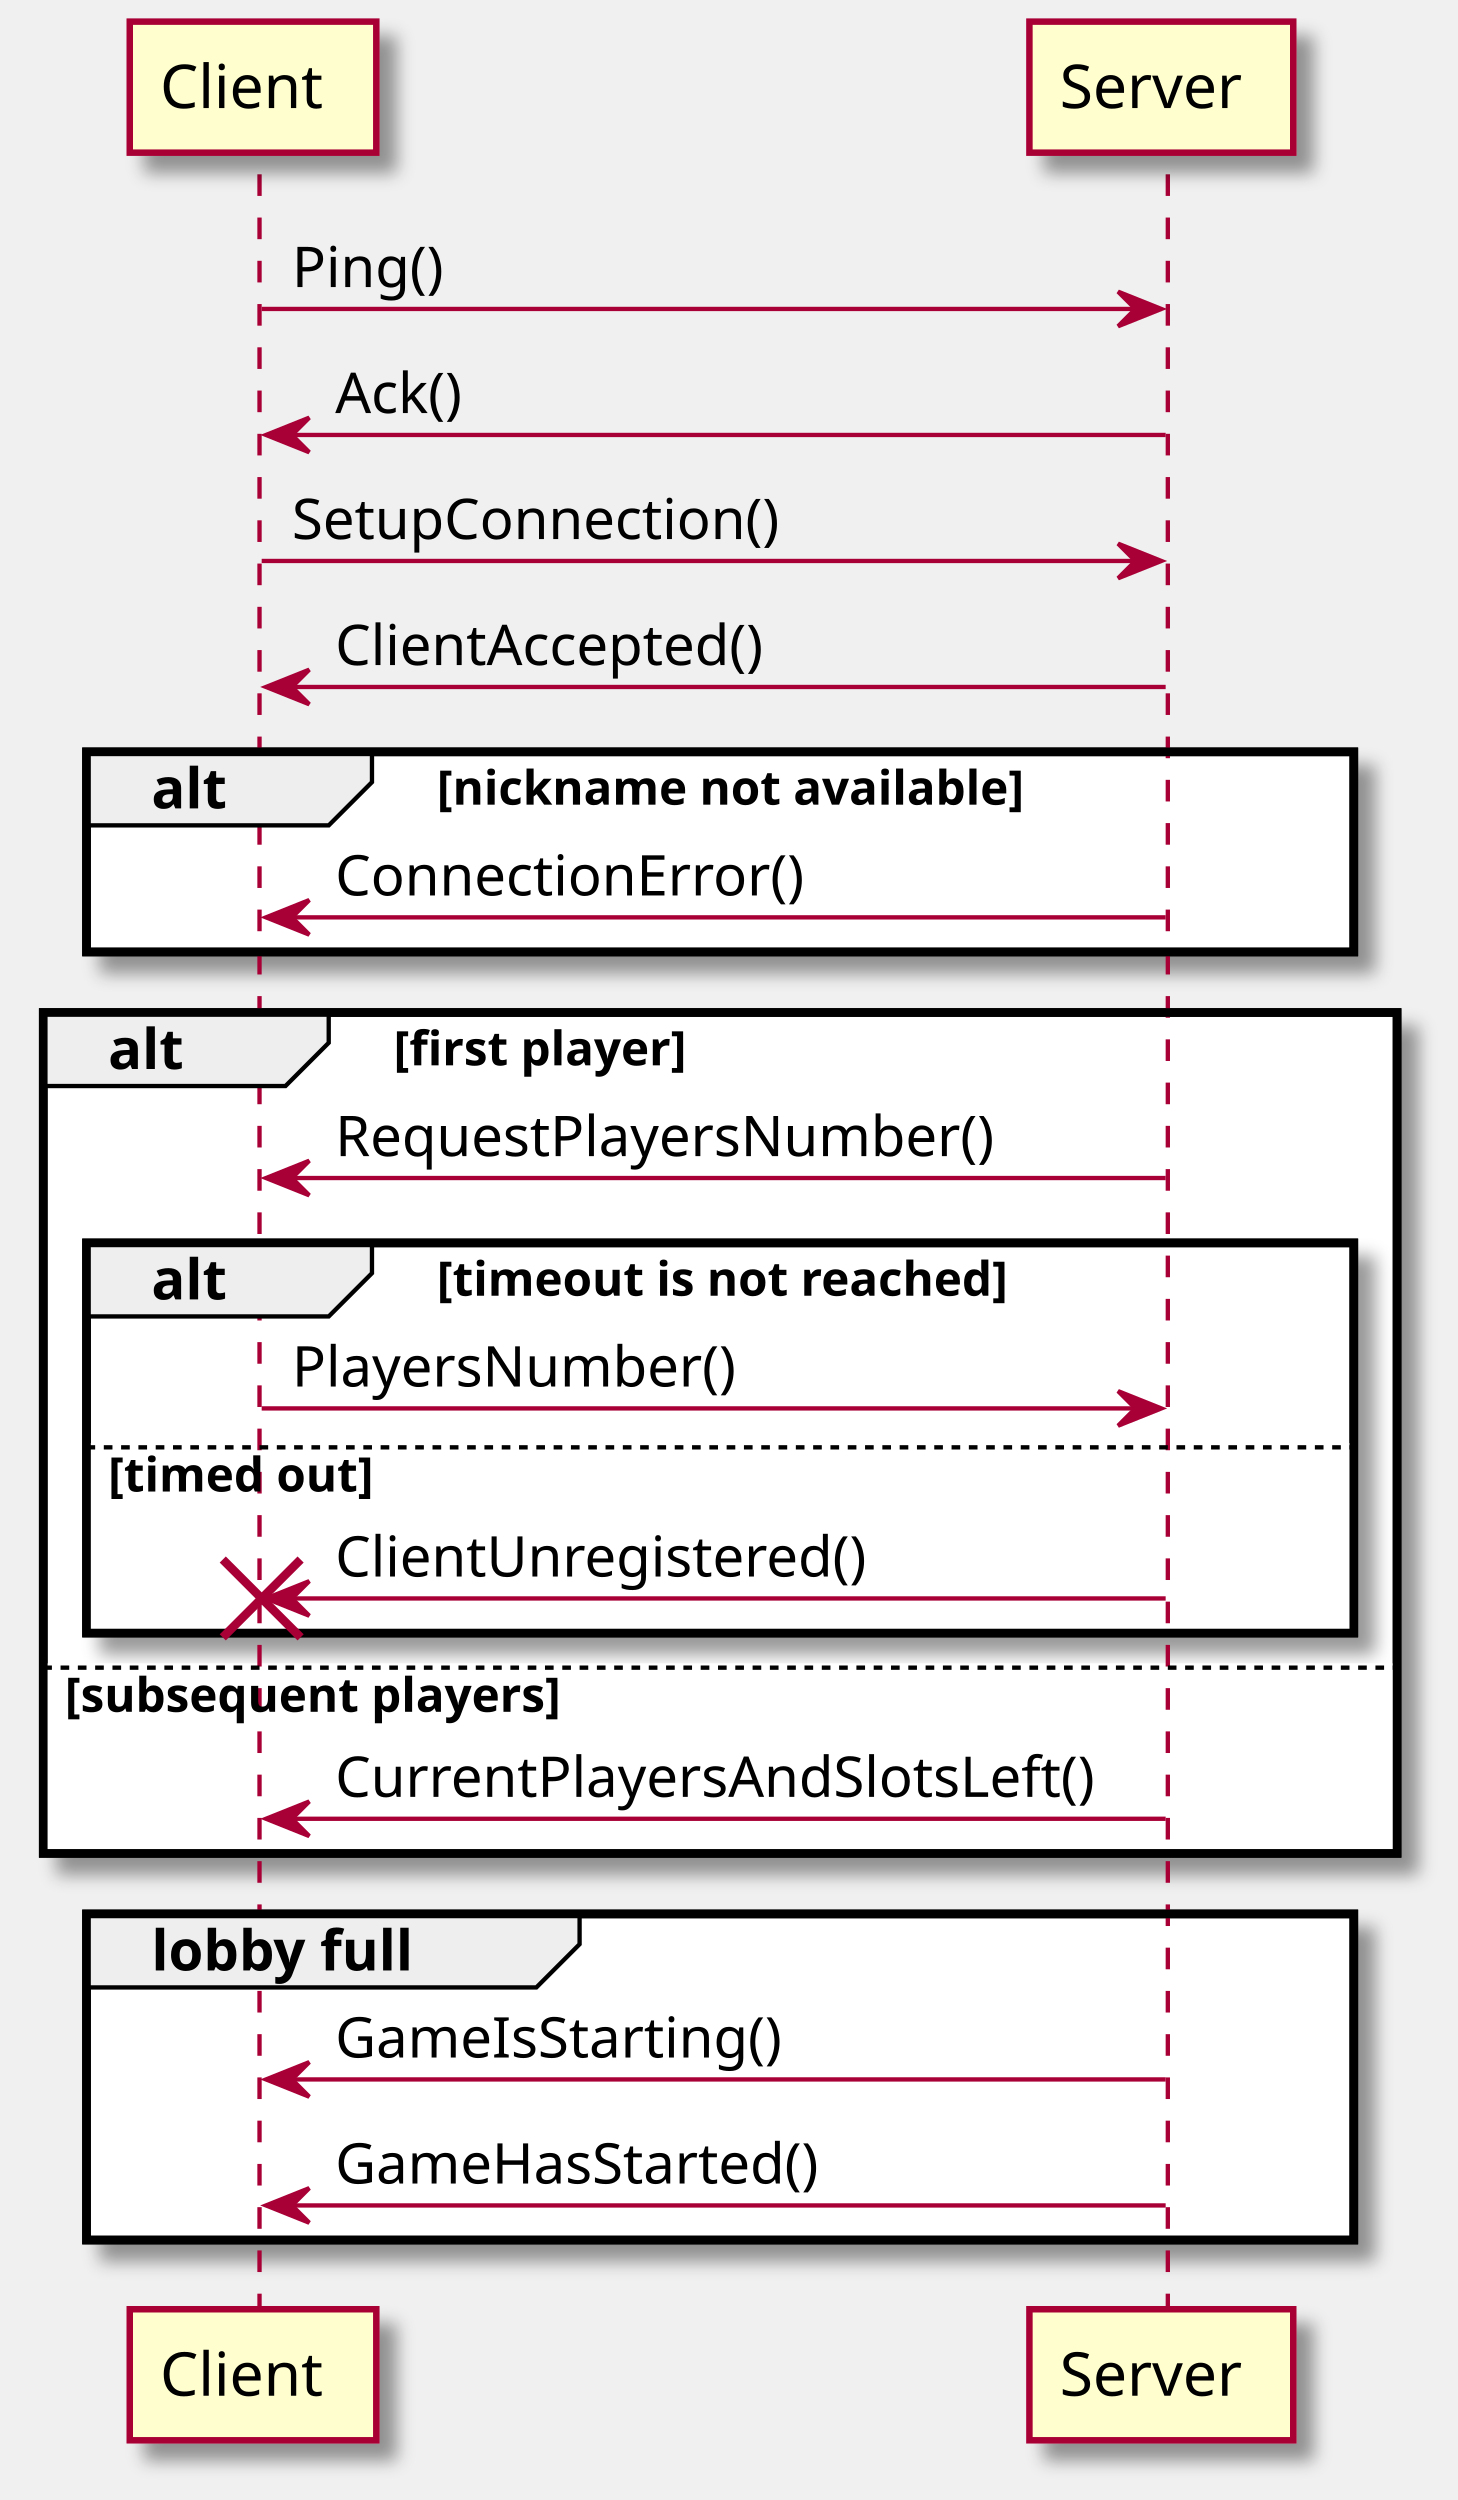
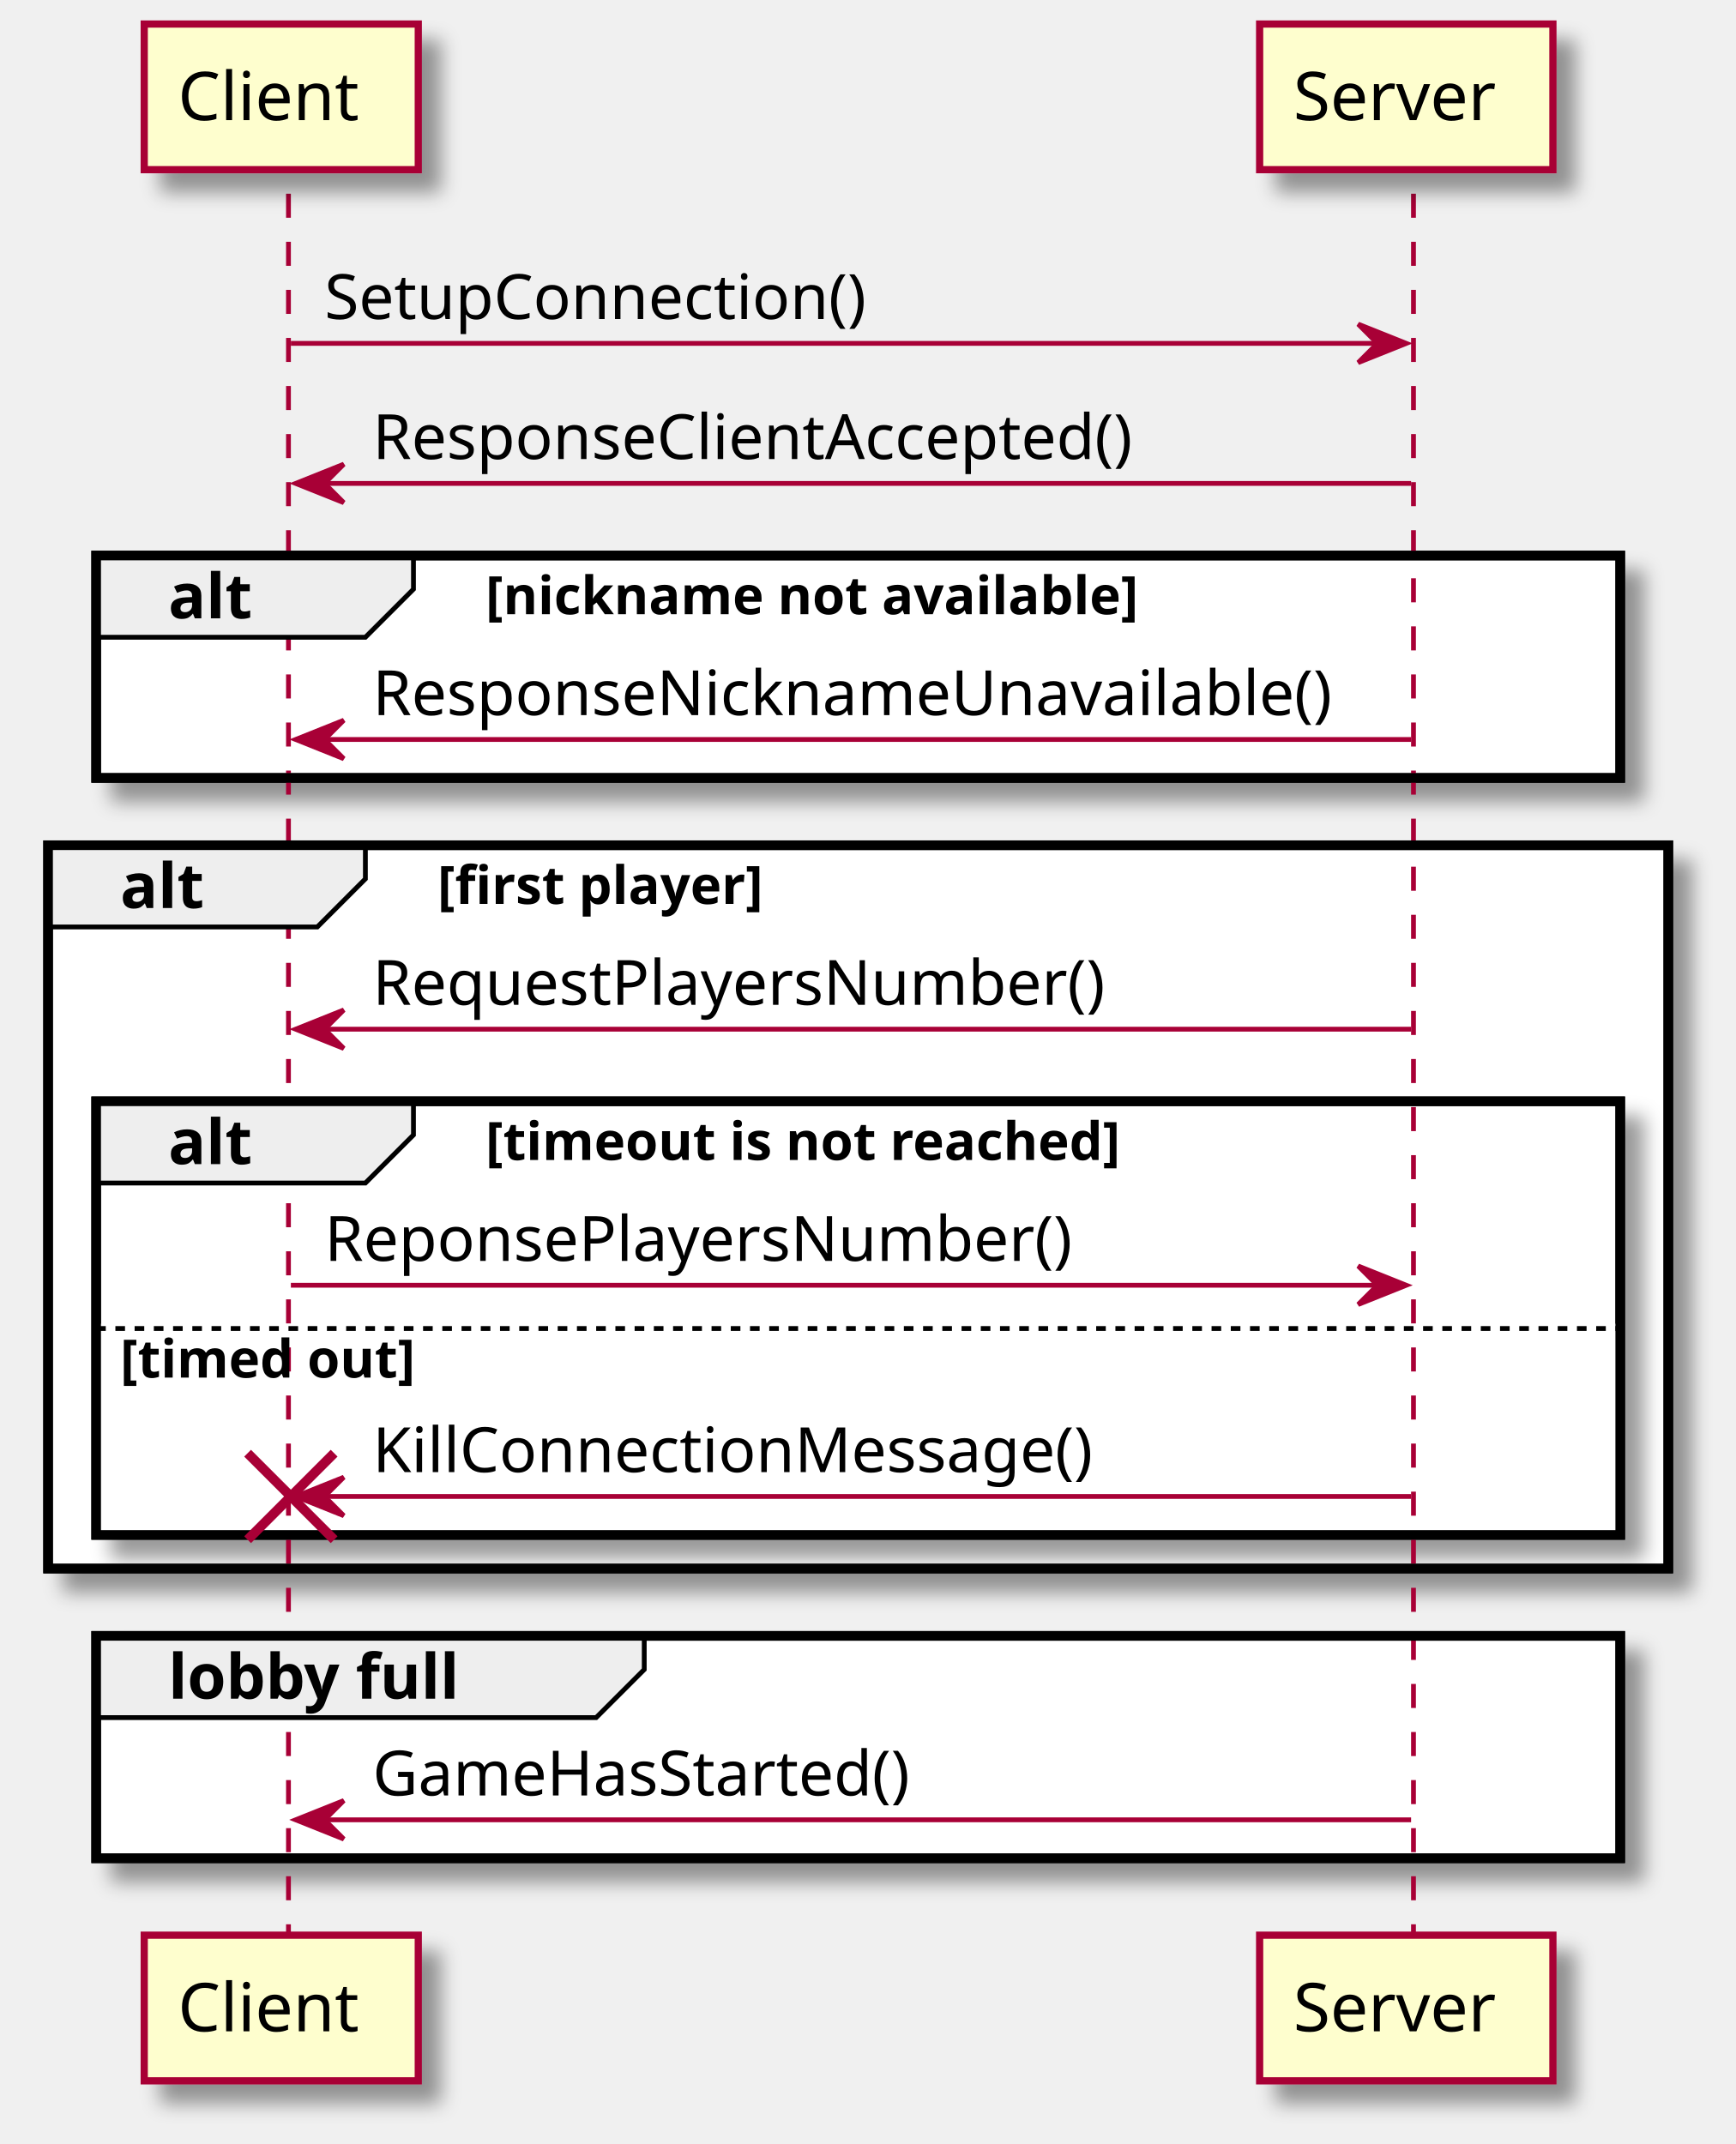
- <svg xmlns="http://www.w3.org/2000/svg" contentScriptType="application/ecmascript" contentStyleType="text/css" height="578px" preserveAspectRatio="none" style="width:337px;height:578px;" version="1.1" viewBox="0 0 337 578" width="337px" zoomAndPan="magnify">
+ <svg xmlns="http://www.w3.org/2000/svg" contentScriptType="application/ecmascript" contentStyleType="text/css" height="446px" preserveAspectRatio="none" style="width:361px;height:446px;background:#FFFFFF;" version="1.1" viewBox="0 0 361 446" width="361px" zoomAndPan="magnify">
  <defs>
-     <filter height="300%" id="f2cdsqhwddiak" width="300%" x="-1" y="-1">
+     <filter height="300%" id="f1nm8gynhrerjc" width="300%" x="-1" y="-1">
      <feGaussianBlur result="blurOut" stdDeviation="2.0" />
      <feColorMatrix in="blurOut" result="blurOut2" type="matrix" values="0 0 0 0 0 0 0 0 0 0 0 0 0 0 0 0 0 0 .4 0" />
      <feOffset dx="4.0" dy="4.0" in="blurOut2" result="blurOut3" />
      <feBlend in="SourceGraphic" in2="blurOut3" mode="normal" />
    </filter>
  </defs>
  <g>
-     <rect fill="#FFFFFF" filter="url(#f2cdsqhwddiak)" height="46.266" style="stroke:#000000;stroke-width:2.0;" width="293" x="20" y="173.828" />
-     <rect fill="#FFFFFF" filter="url(#f2cdsqhwddiak)" height="194.406" style="stroke:#000000;stroke-width:2.0;" width="313" x="10" y="234.094" />
-     <rect fill="#FFFFFF" filter="url(#f2cdsqhwddiak)" height="90.203" style="stroke:#000000;stroke-width:2.0;" width="293" x="20" y="287.359" />
-     <rect fill="#FFFFFF" height="43.938" style="stroke:none;stroke-width:1.0;" width="293" x="20" y="333.625" />
-     <rect fill="#FFFFFF" height="43.938" style="stroke:none;stroke-width:1.0;" width="313" x="10" y="384.562" />
-     <rect fill="#FFFFFF" filter="url(#f2cdsqhwddiak)" height="75.398" style="stroke:#000000;stroke-width:2.0;" width="293" x="20" y="442.5" />
-     <line style="stroke:#A80036;stroke-width:1.0;stroke-dasharray:5.0,5.0;" x1="60" x2="60" y1="40.297" y2="534.898" />
-     <line style="stroke:#A80036;stroke-width:1.0;stroke-dasharray:5.0,5.0;" x1="270" x2="270" y1="40.297" y2="534.898" />
-     <rect fill="#FEFECE" filter="url(#f2cdsqhwddiak)" height="30.297" style="stroke:#A80036;stroke-width:1.5;" width="57" x="30" y="5" />
+     <rect fill="#FFFFFF" filter="url(#f1nm8gynhrerjc)" height="46.266" style="stroke:#000000;stroke-width:2.0;" width="317" x="20" y="115.562" />
+     <rect fill="#FFFFFF" filter="url(#f1nm8gynhrerjc)" height="150.469" style="stroke:#000000;stroke-width:2.0;" width="337" x="10" y="175.828" />
+     <rect fill="#FFFFFF" filter="url(#f1nm8gynhrerjc)" height="90.203" style="stroke:#000000;stroke-width:2.0;" width="317" x="20" y="229.094" />
+     <rect fill="#FFFFFF" height="43.938" style="stroke:none;stroke-width:1.0;" width="317" x="20" y="275.359" />
+     <rect fill="#FFFFFF" filter="url(#f1nm8gynhrerjc)" height="46.266" style="stroke:#000000;stroke-width:2.0;" width="317" x="20" y="340.297" />
+     <line style="stroke:#A80036;stroke-width:1.0;stroke-dasharray:5.0,5.0;" x1="60" x2="60" y1="40.297" y2="403.562" />
+     <line style="stroke:#A80036;stroke-width:1.0;stroke-dasharray:5.0,5.0;" x1="294" x2="294" y1="40.297" y2="403.562" />
+     <rect fill="#FEFECE" filter="url(#f1nm8gynhrerjc)" height="30.297" style="stroke:#A80036;stroke-width:1.5;" width="57" x="30" y="5" />
    <text fill="#000000" font-family="sans-serif" font-size="14" lengthAdjust="spacing" textLength="43" x="37" y="24.995">Client</text>
-     <rect fill="#FEFECE" filter="url(#f2cdsqhwddiak)" height="30.297" style="stroke:#A80036;stroke-width:1.5;" width="57" x="30" y="533.898" />
-     <text fill="#000000" font-family="sans-serif" font-size="14" lengthAdjust="spacing" textLength="43" x="37" y="553.894">Client</text>
-     <rect fill="#FEFECE" filter="url(#f2cdsqhwddiak)" height="30.297" style="stroke:#A80036;stroke-width:1.5;" width="61" x="238" y="5" />
-     <text fill="#000000" font-family="sans-serif" font-size="14" lengthAdjust="spacing" textLength="47" x="245" y="24.995">Server</text>
-     <rect fill="#FEFECE" filter="url(#f2cdsqhwddiak)" height="30.297" style="stroke:#A80036;stroke-width:1.5;" width="61" x="238" y="533.898" />
-     <text fill="#000000" font-family="sans-serif" font-size="14" lengthAdjust="spacing" textLength="47" x="245" y="553.894">Server</text>
-     <polygon fill="#A80036" points="258.5,67.43,268.5,71.43,258.5,75.43,262.5,71.43" style="stroke:#A80036;stroke-width:1.0;" />
-     <line style="stroke:#A80036;stroke-width:1.0;" x1="60.5" x2="264.5" y1="71.43" y2="71.43" />
-     <text fill="#000000" font-family="sans-serif" font-size="13" lengthAdjust="spacing" textLength="37" x="67.5" y="66.364">Ping()</text>
+     <rect fill="#FEFECE" filter="url(#f1nm8gynhrerjc)" height="30.297" style="stroke:#A80036;stroke-width:1.5;" width="57" x="30" y="402.562" />
+     <text fill="#000000" font-family="sans-serif" font-size="14" lengthAdjust="spacing" textLength="43" x="37" y="422.558">Client</text>
+     <rect fill="#FEFECE" filter="url(#f1nm8gynhrerjc)" height="30.297" style="stroke:#A80036;stroke-width:1.5;" width="61" x="262" y="5" />
+     <text fill="#000000" font-family="sans-serif" font-size="14" lengthAdjust="spacing" textLength="47" x="269" y="24.995">Server</text>
+     <rect fill="#FEFECE" filter="url(#f1nm8gynhrerjc)" height="30.297" style="stroke:#A80036;stroke-width:1.5;" width="61" x="262" y="402.562" />
+     <text fill="#000000" font-family="sans-serif" font-size="14" lengthAdjust="spacing" textLength="47" x="269" y="422.558">Server</text>
+     <polygon fill="#A80036" points="282.5,67.43,292.5,71.43,282.5,75.43,286.5,71.43" style="stroke:#A80036;stroke-width:1.0;" />
+     <line style="stroke:#A80036;stroke-width:1.0;" x1="60.5" x2="288.5" y1="71.43" y2="71.43" />
+     <text fill="#000000" font-family="sans-serif" font-size="13" lengthAdjust="spacing" textLength="119" x="67.5" y="66.364">SetupConnection()</text>
    <polygon fill="#A80036" points="71.5,96.562,61.5,100.562,71.5,104.562,67.5,100.562" style="stroke:#A80036;stroke-width:1.0;" />
-     <line style="stroke:#A80036;stroke-width:1.0;" x1="65.5" x2="269.5" y1="100.562" y2="100.562" />
-     <text fill="#000000" font-family="sans-serif" font-size="13" lengthAdjust="spacing" textLength="33" x="77.5" y="95.497">Ack()</text>
-     <polygon fill="#A80036" points="258.5,125.695,268.5,129.695,258.5,133.695,262.5,129.695" style="stroke:#A80036;stroke-width:1.0;" />
-     <line style="stroke:#A80036;stroke-width:1.0;" x1="60.5" x2="264.5" y1="129.695" y2="129.695" />
-     <text fill="#000000" font-family="sans-serif" font-size="13" lengthAdjust="spacing" textLength="119" x="67.5" y="124.629">SetupConnection()</text>
-     <polygon fill="#A80036" points="71.5,154.828,61.5,158.828,71.5,162.828,67.5,158.828" style="stroke:#A80036;stroke-width:1.0;" />
-     <line style="stroke:#A80036;stroke-width:1.0;" x1="65.5" x2="269.5" y1="158.828" y2="158.828" />
-     <text fill="#000000" font-family="sans-serif" font-size="13" lengthAdjust="spacing" textLength="106" x="77.5" y="153.762">ClientAccepted()</text>
-     <path d="M20,173.828 L86,173.828 L86,180.828 L76,190.828 L20,190.828 L20,173.828 " fill="#EEEEEE" style="stroke:#000000;stroke-width:1.0;" />
-     <rect fill="none" height="46.266" style="stroke:#000000;stroke-width:2.0;" width="293" x="20" y="173.828" />
-     <text fill="#000000" font-family="sans-serif" font-size="13" font-weight="bold" lengthAdjust="spacing" textLength="21" x="35" y="186.895">alt</text>
-     <text fill="#000000" font-family="sans-serif" font-size="11" font-weight="bold" lengthAdjust="spacing" textLength="163" x="101" y="186.039">[nickname not available]</text>
-     <polygon fill="#A80036" points="71.5,208.094,61.5,212.094,71.5,216.094,67.5,212.094" style="stroke:#A80036;stroke-width:1.0;" />
-     <line style="stroke:#A80036;stroke-width:1.0;" x1="65.5" x2="269.5" y1="212.094" y2="212.094" />
-     <text fill="#000000" font-family="sans-serif" font-size="13" lengthAdjust="spacing" textLength="113" x="77.5" y="207.028">ConnectionError()</text>
-     <path d="M10,234.094 L76,234.094 L76,241.094 L66,251.094 L10,251.094 L10,234.094 " fill="#EEEEEE" style="stroke:#000000;stroke-width:1.0;" />
-     <rect fill="none" height="194.406" style="stroke:#000000;stroke-width:2.0;" width="313" x="10" y="234.094" />
-     <text fill="#000000" font-family="sans-serif" font-size="13" font-weight="bold" lengthAdjust="spacing" textLength="21" x="25" y="247.161">alt</text>
-     <text fill="#000000" font-family="sans-serif" font-size="11" font-weight="bold" lengthAdjust="spacing" textLength="86" x="91" y="246.304">[first player]</text>
-     <polygon fill="#A80036" points="71.5,268.359,61.5,272.359,71.5,276.359,67.5,272.359" style="stroke:#A80036;stroke-width:1.0;" />
-     <line style="stroke:#A80036;stroke-width:1.0;" x1="65.5" x2="269.5" y1="272.359" y2="272.359" />
-     <text fill="#000000" font-family="sans-serif" font-size="13" lengthAdjust="spacing" textLength="161" x="77.5" y="267.293">RequestPlayersNumber()</text>
-     <path d="M20,287.359 L86,287.359 L86,294.359 L76,304.359 L20,304.359 L20,287.359 " fill="#EEEEEE" style="stroke:#000000;stroke-width:1.0;" />
-     <rect fill="none" height="90.203" style="stroke:#000000;stroke-width:2.0;" width="293" x="20" y="287.359" />
-     <text fill="#000000" font-family="sans-serif" font-size="13" font-weight="bold" lengthAdjust="spacing" textLength="21" x="35" y="300.426">alt</text>
-     <text fill="#000000" font-family="sans-serif" font-size="11" font-weight="bold" lengthAdjust="spacing" textLength="165" x="101" y="299.57">[timeout is not reached]</text>
-     <polygon fill="#A80036" points="258.5,321.625,268.5,325.625,258.5,329.625,262.5,325.625" style="stroke:#A80036;stroke-width:1.0;" />
-     <line style="stroke:#A80036;stroke-width:1.0;" x1="60.5" x2="264.5" y1="325.625" y2="325.625" />
-     <text fill="#000000" font-family="sans-serif" font-size="13" lengthAdjust="spacing" textLength="108" x="67.5" y="320.559">PlayersNumber()</text>
-     <line style="stroke:#000000;stroke-width:1.0;stroke-dasharray:2.0,2.0;" x1="20" x2="313" y1="334.625" y2="334.625" />
-     <text fill="#000000" font-family="sans-serif" font-size="11" font-weight="bold" lengthAdjust="spacing" textLength="77" x="25" y="344.835">[timed out]</text>
-     <polygon fill="#A80036" points="71.5,365.562,61.5,369.562,71.5,373.562,67.5,369.562" style="stroke:#A80036;stroke-width:1.0;" />
-     <line style="stroke:#A80036;stroke-width:1.0;" x1="65.5" x2="269.5" y1="369.562" y2="369.562" />
-     <text fill="#000000" font-family="sans-serif" font-size="13" lengthAdjust="spacing" textLength="128" x="77.5" y="364.497">ClientUnregistered()</text>
-     <line style="stroke:#A80036;stroke-width:2.0;" x1="51.5" x2="69.5" y1="360.562" y2="378.562" />
-     <line style="stroke:#A80036;stroke-width:2.0;" x1="51.5" x2="69.5" y1="378.562" y2="360.562" />
-     <line style="stroke:#000000;stroke-width:1.0;stroke-dasharray:2.0,2.0;" x1="10" x2="323" y1="385.562" y2="385.562" />
-     <text fill="#000000" font-family="sans-serif" font-size="11" font-weight="bold" lengthAdjust="spacing" textLength="139" x="15" y="395.773">[subsequent players]</text>
-     <polygon fill="#A80036" points="71.5,416.5,61.5,420.5,71.5,424.5,67.5,420.5" style="stroke:#A80036;stroke-width:1.0;" />
-     <line style="stroke:#A80036;stroke-width:1.0;" x1="65.5" x2="269.5" y1="420.5" y2="420.5" />
-     <text fill="#000000" font-family="sans-serif" font-size="13" lengthAdjust="spacing" textLength="186" x="77.5" y="415.434">CurrentPlayersAndSlotsLeft()</text>
-     <path d="M20,442.5 L134,442.5 L134,449.5 L124,459.5 L20,459.5 L20,442.5 " fill="#EEEEEE" style="stroke:#000000;stroke-width:1.0;" />
-     <rect fill="none" height="75.398" style="stroke:#000000;stroke-width:2.0;" width="293" x="20" y="442.5" />
-     <text fill="#000000" font-family="sans-serif" font-size="13" font-weight="bold" lengthAdjust="spacing" textLength="69" x="35" y="455.567">lobby full</text>
-     <polygon fill="#A80036" points="71.5,476.766,61.5,480.766,71.5,484.766,67.5,480.766" style="stroke:#A80036;stroke-width:1.0;" />
-     <line style="stroke:#A80036;stroke-width:1.0;" x1="65.5" x2="269.5" y1="480.766" y2="480.766" />
-     <text fill="#000000" font-family="sans-serif" font-size="13" lengthAdjust="spacing" textLength="109" x="77.5" y="475.7">GameIsStarting()</text>
-     <polygon fill="#A80036" points="71.5,505.898,61.5,509.898,71.5,513.898,67.5,509.898" style="stroke:#A80036;stroke-width:1.0;" />
-     <line style="stroke:#A80036;stroke-width:1.0;" x1="65.5" x2="269.5" y1="509.898" y2="509.898" />
-     <text fill="#000000" font-family="sans-serif" font-size="13" lengthAdjust="spacing" textLength="120" x="77.5" y="504.832">GameHasStarted()</text>
+     <line style="stroke:#A80036;stroke-width:1.0;" x1="65.5" x2="293.5" y1="100.562" y2="100.562" />
+     <text fill="#000000" font-family="sans-serif" font-size="13" lengthAdjust="spacing" textLength="169" x="77.5" y="95.497">ResponseClientAccepted()</text>
+     <path d="M20,115.562 L86,115.562 L86,122.562 L76,132.562 L20,132.562 L20,115.562 " fill="#EEEEEE" style="stroke:#000000;stroke-width:1.0;" />
+     <rect fill="none" height="46.266" style="stroke:#000000;stroke-width:2.0;" width="317" x="20" y="115.562" />
+     <text fill="#000000" font-family="sans-serif" font-size="13" font-weight="bold" lengthAdjust="spacing" textLength="21" x="35" y="128.629">alt</text>
+     <text fill="#000000" font-family="sans-serif" font-size="11" font-weight="bold" lengthAdjust="spacing" textLength="163" x="101" y="127.773">[nickname not available]</text>
+     <polygon fill="#A80036" points="71.5,149.828,61.5,153.828,71.5,157.828,67.5,153.828" style="stroke:#A80036;stroke-width:1.0;" />
+     <line style="stroke:#A80036;stroke-width:1.0;" x1="65.5" x2="293.5" y1="153.828" y2="153.828" />
+     <text fill="#000000" font-family="sans-serif" font-size="13" lengthAdjust="spacing" textLength="210" x="77.5" y="148.762">ResponseNicknameUnavailable()</text>
+     <path d="M10,175.828 L76,175.828 L76,182.828 L66,192.828 L10,192.828 L10,175.828 " fill="#EEEEEE" style="stroke:#000000;stroke-width:1.0;" />
+     <rect fill="none" height="150.469" style="stroke:#000000;stroke-width:2.0;" width="337" x="10" y="175.828" />
+     <text fill="#000000" font-family="sans-serif" font-size="13" font-weight="bold" lengthAdjust="spacing" textLength="21" x="25" y="188.895">alt</text>
+     <text fill="#000000" font-family="sans-serif" font-size="11" font-weight="bold" lengthAdjust="spacing" textLength="86" x="91" y="188.039">[first player]</text>
+     <polygon fill="#A80036" points="71.5,210.094,61.5,214.094,71.5,218.094,67.5,214.094" style="stroke:#A80036;stroke-width:1.0;" />
+     <line style="stroke:#A80036;stroke-width:1.0;" x1="65.5" x2="293.5" y1="214.094" y2="214.094" />
+     <text fill="#000000" font-family="sans-serif" font-size="13" lengthAdjust="spacing" textLength="161" x="77.5" y="209.028">RequestPlayersNumber()</text>
+     <path d="M20,229.094 L86,229.094 L86,236.094 L76,246.094 L20,246.094 L20,229.094 " fill="#EEEEEE" style="stroke:#000000;stroke-width:1.0;" />
+     <rect fill="none" height="90.203" style="stroke:#000000;stroke-width:2.0;" width="317" x="20" y="229.094" />
+     <text fill="#000000" font-family="sans-serif" font-size="13" font-weight="bold" lengthAdjust="spacing" textLength="21" x="35" y="242.161">alt</text>
+     <text fill="#000000" font-family="sans-serif" font-size="11" font-weight="bold" lengthAdjust="spacing" textLength="165" x="101" y="241.304">[timeout is not reached]</text>
+     <polygon fill="#A80036" points="282.5,263.359,292.5,267.359,282.5,271.359,286.5,267.359" style="stroke:#A80036;stroke-width:1.0;" />
+     <line style="stroke:#A80036;stroke-width:1.0;" x1="60.5" x2="288.5" y1="267.359" y2="267.359" />
+     <text fill="#000000" font-family="sans-serif" font-size="13" lengthAdjust="spacing" textLength="164" x="67.5" y="262.293">ReponsePlayersNumber()</text>
+     <line style="stroke:#000000;stroke-width:1.0;stroke-dasharray:2.0,2.0;" x1="20" x2="337" y1="276.359" y2="276.359" />
+     <text fill="#000000" font-family="sans-serif" font-size="11" font-weight="bold" lengthAdjust="spacing" textLength="77" x="25" y="286.57">[timed out]</text>
+     <polygon fill="#A80036" points="71.5,307.297,61.5,311.297,71.5,315.297,67.5,311.297" style="stroke:#A80036;stroke-width:1.0;" />
+     <line style="stroke:#A80036;stroke-width:1.0;" x1="65.5" x2="293.5" y1="311.297" y2="311.297" />
+     <text fill="#000000" font-family="sans-serif" font-size="13" lengthAdjust="spacing" textLength="155" x="77.5" y="306.231">KillConnectionMessage()</text>
+     <line style="stroke:#A80036;stroke-width:2.0;" x1="51.5" x2="69.5" y1="302.297" y2="320.297" />
+     <line style="stroke:#A80036;stroke-width:2.0;" x1="51.5" x2="69.5" y1="320.297" y2="302.297" />
+     <path d="M20,340.297 L134,340.297 L134,347.297 L124,357.297 L20,357.297 L20,340.297 " fill="#EEEEEE" style="stroke:#000000;stroke-width:1.0;" />
+     <rect fill="none" height="46.266" style="stroke:#000000;stroke-width:2.0;" width="317" x="20" y="340.297" />
+     <text fill="#000000" font-family="sans-serif" font-size="13" font-weight="bold" lengthAdjust="spacing" textLength="69" x="35" y="353.364">lobby full</text>
+     <polygon fill="#A80036" points="71.5,374.562,61.5,378.562,71.5,382.562,67.5,378.562" style="stroke:#A80036;stroke-width:1.0;" />
+     <line style="stroke:#A80036;stroke-width:1.0;" x1="65.5" x2="293.5" y1="378.562" y2="378.562" />
+     <text fill="#000000" font-family="sans-serif" font-size="13" lengthAdjust="spacing" textLength="120" x="77.5" y="373.497">GameHasStarted()</text>
  </g>
</svg>
